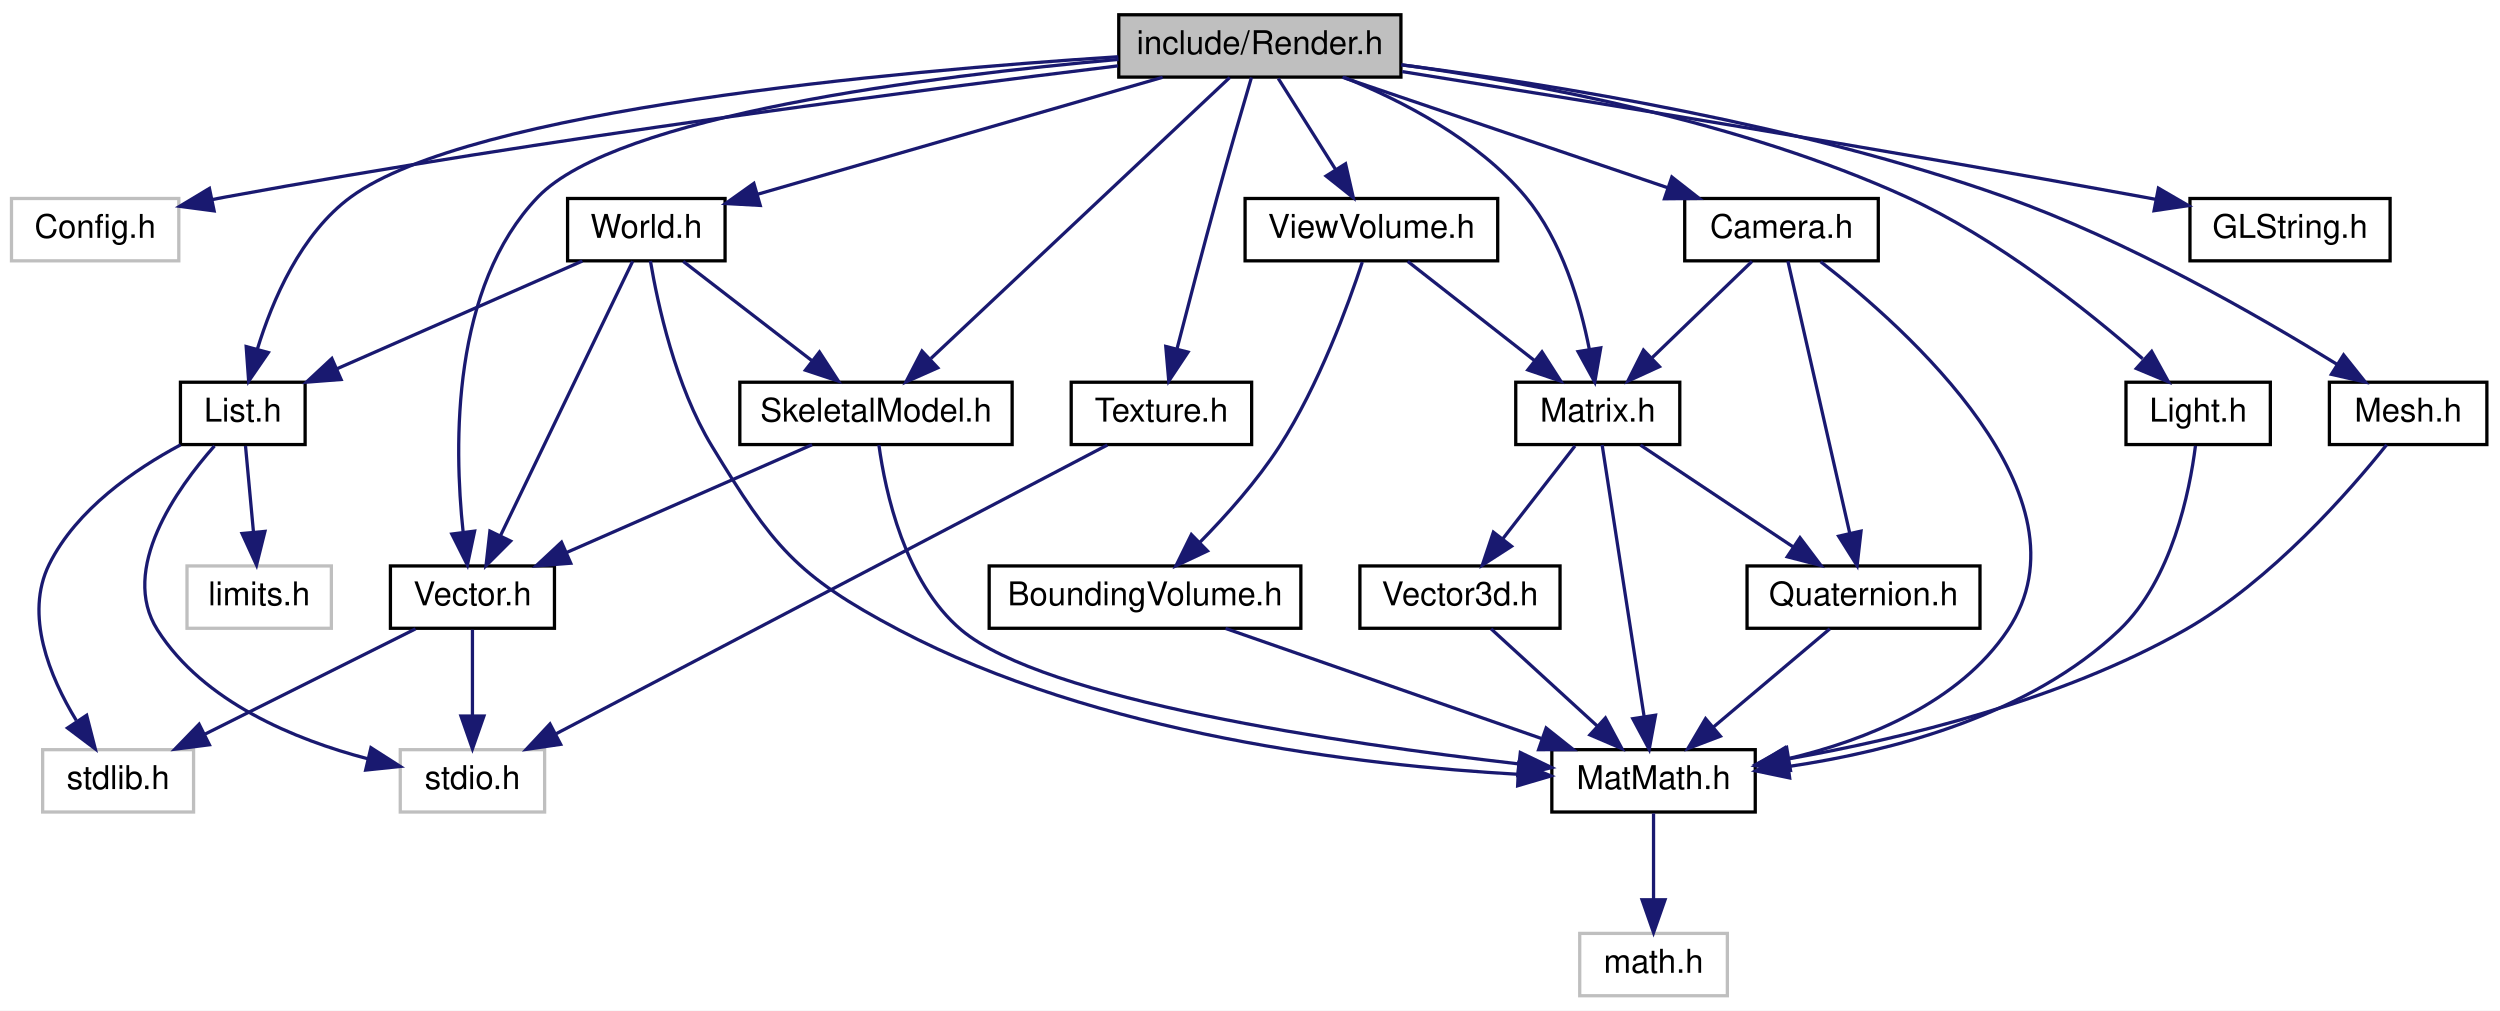
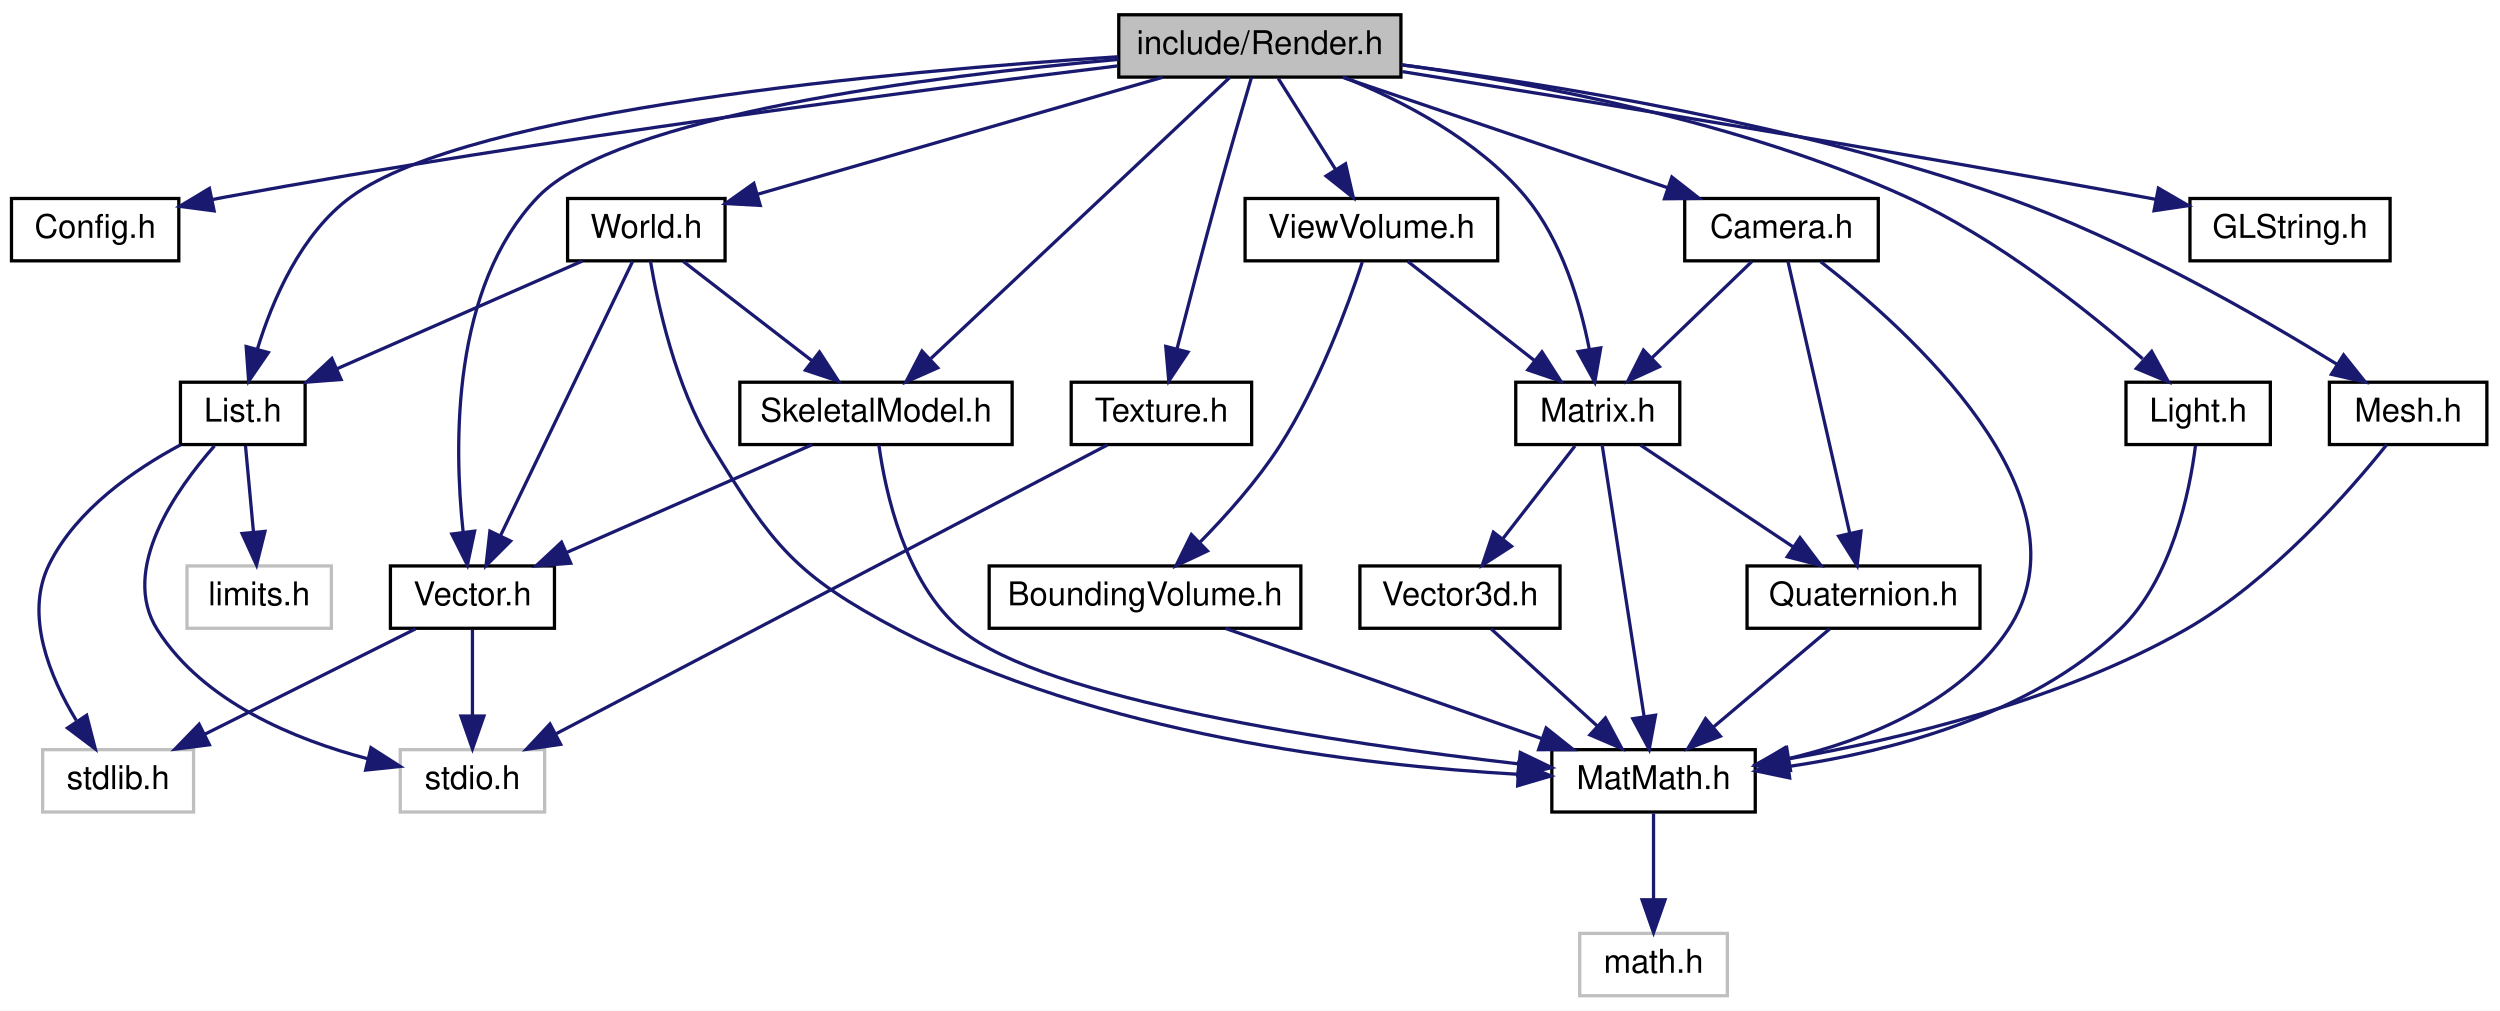
<svg xmlns="http://www.w3.org/2000/svg" xmlns:xlink="http://www.w3.org/1999/xlink" width="762pt" height="308pt" viewBox="0.00 0.00 762.00 308.00">
  <g id="graph0" class="graph" transform="scale(1 1) rotate(0) translate(4 304)">
    <polygon fill="white" stroke="none" points="-4,4 -4,-304 758,-304 758,4 -4,4" />
    <g id="node1" class="node">
      <polygon fill="#bfbfbf" stroke="black" points="337,-280.5 337,-299.5 423,-299.5 423,-280.5 337,-280.5" />
      <text text-anchor="middle" x="380" y="-287.5" font-family="Helvetica,sans-Serif" font-size="10.00">include/Render.h</text>
    </g>
    <g id="node2" class="node">
-       <polygon fill="white" stroke="#bfbfbf" points="-0.5,-224.5 -0.5,-243.5 50.5,-243.5 50.5,-224.5 -0.5,-224.5" />
-       <text text-anchor="middle" x="25" y="-231.5" font-family="Helvetica,sans-Serif" font-size="10.00">Config.h</text>
+       <g id="a_node2">
+         <a xlink:href="_config_8h.html" target="_top" xlink:title="Config.h">
+           <polygon fill="white" stroke="black" points="-0.5,-224.5 -0.5,-243.5 50.5,-243.5 50.5,-224.5 -0.5,-224.5" />
+           <text text-anchor="middle" x="25" y="-231.5" font-family="Helvetica,sans-Serif" font-size="10.00">Config.h</text>
+         </a>
+       </g>
    </g>
    <g id="edge1" class="edge">
      <path fill="none" stroke="midnightblue" d="M336.77,-283.928C275.904,-276.536 161.579,-261.735 65,-244 63.556,-243.735 62.085,-243.454 60.601,-243.162" />
      <polygon fill="midnightblue" stroke="midnightblue" points="61.263,-239.724 50.759,-241.112 59.835,-246.577 61.263,-239.724" />
    </g>
    <g id="node3" class="node">
      <g id="a_node3">
        <a xlink:href="_list_8h.html" target="_top" xlink:title="Template list. ">
          <polygon fill="white" stroke="black" points="51,-168.5 51,-187.5 89,-187.5 89,-168.5 51,-168.5" />
          <text text-anchor="middle" x="70" y="-175.5" font-family="Helvetica,sans-Serif" font-size="10.00">List.h</text>
        </a>
      </g>
    </g>
    <g id="edge2" class="edge">
      <path fill="none" stroke="midnightblue" d="M336.849,-286.707C268.537,-282.312 139.486,-270.66 103,-244 87.706,-232.825 79.015,-212.498 74.434,-197.541" />
      <polygon fill="midnightblue" stroke="midnightblue" points="77.789,-196.539 71.79,-187.807 71.034,-198.375 77.789,-196.539" />
    </g>
    <g id="node7" class="node">
      <g id="a_node7">
        <a xlink:href="_vector_8h.html" target="_top" xlink:title="Template Vector. ">
          <polygon fill="white" stroke="black" points="115,-112.5 115,-131.5 165,-131.5 165,-112.5 115,-112.5" />
          <text text-anchor="middle" x="140" y="-119.5" font-family="Helvetica,sans-Serif" font-size="10.00">Vector.h</text>
        </a>
      </g>
    </g>
    <g id="edge6" class="edge">
      <path fill="none" stroke="midnightblue" d="M336.915,-285.89C279.938,-280.852 183.929,-268.855 160,-244 133.629,-216.609 134.317,-168.555 137.145,-141.993" />
      <polygon fill="midnightblue" stroke="midnightblue" points="140.658,-142.114 138.461,-131.749 133.715,-141.222 140.658,-142.114" />
    </g>
    <g id="node8" class="node">
      <g id="a_node8">
        <a xlink:href="_matrix_8h.html" target="_top" xlink:title="3D Matrix ">
          <polygon fill="white" stroke="black" points="458,-168.5 458,-187.5 508,-187.5 508,-168.5 458,-168.5" />
          <text text-anchor="middle" x="483" y="-175.5" font-family="Helvetica,sans-Serif" font-size="10.00">Matrix.h</text>
        </a>
      </g>
    </g>
    <g id="edge9" class="edge">
      <path fill="none" stroke="midnightblue" d="M405.557,-280.462C423.377,-273.303 446.474,-261.421 461,-244 472.077,-230.715 477.666,-211.592 480.429,-197.526" />
      <polygon fill="midnightblue" stroke="midnightblue" points="483.902,-197.976 482.09,-187.537 476.997,-196.828 483.902,-197.976" />
    </g>
    <g id="node13" class="node">
      <g id="a_node13">
        <a xlink:href="_view_volume_8h.html" target="_top" xlink:title="Viewing Volume for culling use. ">
          <polygon fill="white" stroke="black" points="375.5,-224.5 375.5,-243.5 452.5,-243.5 452.5,-224.5 375.5,-224.5" />
          <text text-anchor="middle" x="414" y="-231.5" font-family="Helvetica,sans-Serif" font-size="10.00">ViewVolume.h</text>
        </a>
      </g>
    </g>
    <g id="edge16" class="edge">
      <path fill="none" stroke="midnightblue" d="M385.614,-280.083C390.367,-272.534 397.318,-261.495 403.152,-252.23" />
      <polygon fill="midnightblue" stroke="midnightblue" points="406.124,-254.078 408.49,-243.751 400.2,-250.349 406.124,-254.078" />
    </g>
    <g id="node15" class="node">
      <g id="a_node15">
        <a xlink:href="_light_8h.html" target="_top" xlink:title="The GL light class. ">
          <polygon fill="white" stroke="black" points="644,-168.5 644,-187.5 688,-187.5 688,-168.5 644,-168.5" />
          <text text-anchor="middle" x="666" y="-175.5" font-family="Helvetica,sans-Serif" font-size="10.00">Light.h</text>
        </a>
      </g>
    </g>
    <g id="edge20" class="edge">
      <path fill="none" stroke="midnightblue" d="M423.112,-284.265C464.142,-278.594 526.882,-266.845 577,-244 604.576,-231.43 632.098,-209.532 649.077,-194.661" />
      <polygon fill="midnightblue" stroke="midnightblue" points="651.831,-196.893 656.94,-187.611 647.158,-191.681 651.831,-196.893" />
    </g>
    <g id="node16" class="node">
      <g id="a_node16">
        <a xlink:href="_world_8h.html" target="_top" xlink:title="The game world (model) ">
          <polygon fill="white" stroke="black" points="169,-224.5 169,-243.5 217,-243.5 217,-224.5 169,-224.5" />
          <text text-anchor="middle" x="193" y="-231.5" font-family="Helvetica,sans-Serif" font-size="10.00">World.h</text>
        </a>
      </g>
    </g>
    <g id="edge22" class="edge">
      <path fill="none" stroke="midnightblue" d="M350.369,-280.444C316.813,-270.753 262.232,-254.992 226.977,-244.811" />
      <polygon fill="midnightblue" stroke="midnightblue" points="227.719,-241.383 217.14,-241.971 225.777,-248.108 227.719,-241.383" />
    </g>
    <g id="node17" class="node">
      <g id="a_node17">
        <a xlink:href="_skeletal_model_8h.html" target="_top" xlink:title="This is the factored out skeletal model class. ">
          <polygon fill="white" stroke="black" points="221.5,-168.5 221.5,-187.5 304.5,-187.5 304.5,-168.5 221.5,-168.5" />
          <text text-anchor="middle" x="263" y="-175.5" font-family="Helvetica,sans-Serif" font-size="10.00">SkeletalModel.h</text>
        </a>
      </g>
    </g>
    <g id="edge29" class="edge">
      <path fill="none" stroke="midnightblue" d="M370.819,-280.368C351.169,-261.894 304.793,-218.293 279.745,-194.744" />
      <polygon fill="midnightblue" stroke="midnightblue" points="281.821,-191.891 272.138,-187.591 277.026,-196.991 281.821,-191.891" />
    </g>
    <g id="node18" class="node">
      <g id="a_node18">
        <a xlink:href="_mesh_8h.html" target="_top" xlink:title="OpenGL Mesh. ">
          <polygon fill="white" stroke="black" points="706,-168.5 706,-187.5 754,-187.5 754,-168.5 706,-168.5" />
          <text text-anchor="middle" x="730" y="-175.5" font-family="Helvetica,sans-Serif" font-size="10.00">Mesh.h</text>
        </a>
      </g>
    </g>
    <g id="edge30" class="edge">
      <path fill="none" stroke="midnightblue" d="M423.245,-284.223C469.668,-278.228 545.092,-265.964 607,-244 644.377,-230.74 684.41,-207.748 708.314,-192.964" />
      <polygon fill="midnightblue" stroke="midnightblue" points="710.327,-195.833 716.937,-187.553 706.606,-189.904 710.327,-195.833" />
    </g>
    <g id="node19" class="node">
      <g id="a_node19">
        <a xlink:href="_texture_8h.html" target="_top" xlink:title="Texture registry. ">
          <polygon fill="white" stroke="black" points="322.5,-168.5 322.5,-187.5 377.5,-187.5 377.5,-168.5 322.5,-168.5" />
          <text text-anchor="middle" x="350" y="-175.5" font-family="Helvetica,sans-Serif" font-size="10.00">Texture.h</text>
        </a>
      </g>
    </g>
    <g id="edge32" class="edge">
      <path fill="none" stroke="midnightblue" d="M377.443,-280.392C374.773,-271.348 370.495,-256.702 367,-244 362.74,-228.517 358.145,-210.888 354.808,-197.9" />
      <polygon fill="midnightblue" stroke="midnightblue" points="358.107,-196.672 352.239,-187.85 351.325,-198.406 358.107,-196.672" />
    </g>
    <g id="node20" class="node">
      <g id="a_node20">
        <a xlink:href="_camera_8h.html" target="_top" xlink:title="OpenGL camera class. ">
          <polygon fill="white" stroke="black" points="509.5,-224.5 509.5,-243.5 568.5,-243.5 568.5,-224.5 509.5,-224.5" />
          <text text-anchor="middle" x="539" y="-231.5" font-family="Helvetica,sans-Serif" font-size="10.00">Camera.h</text>
        </a>
      </g>
    </g>
    <g id="edge34" class="edge">
      <path fill="none" stroke="midnightblue" d="M405.194,-280.444C431.943,-271.359 474.403,-256.939 504.305,-246.783" />
      <polygon fill="midnightblue" stroke="midnightblue" points="505.581,-250.046 513.924,-243.516 503.329,-243.418 505.581,-250.046" />
    </g>
    <g id="node21" class="node">
      <g id="a_node21">
        <a xlink:href="_g_l_string_8h.html" target="_top" xlink:title="Open GL rendering font/string class. ">
          <polygon fill="white" stroke="black" points="663.5,-224.5 663.5,-243.5 724.5,-243.5 724.5,-224.5 663.5,-224.5" />
          <text text-anchor="middle" x="694" y="-231.5" font-family="Helvetica,sans-Serif" font-size="10.00">GLString.h</text>
        </a>
      </g>
    </g>
    <g id="edge38" class="edge">
      <path fill="none" stroke="midnightblue" d="M423.402,-282.173C476.638,-273.699 569.595,-258.578 649,-244 650.278,-243.765 651.576,-243.524 652.887,-243.278" />
      <polygon fill="midnightblue" stroke="midnightblue" points="653.88,-246.651 663.04,-241.326 652.559,-239.777 653.88,-246.651" />
    </g>
    <g id="node4" class="node">
      <polygon fill="white" stroke="#bfbfbf" points="9,-56.5 9,-75.5 55,-75.5 55,-56.5 9,-56.5" />
      <text text-anchor="middle" x="32" y="-63.5" font-family="Helvetica,sans-Serif" font-size="10.00">stdlib.h</text>
    </g>
    <g id="edge3" class="edge">
      <path fill="none" stroke="midnightblue" d="M51.016,-168.398C37.114,-160.954 19.286,-148.741 11,-132 3.38,-116.605 11.106,-97.823 19.251,-84.415" />
      <polygon fill="midnightblue" stroke="midnightblue" points="22.408,-85.989 25.043,-75.727 16.584,-82.106 22.408,-85.989" />
    </g>
    <g id="node5" class="node">
      <polygon fill="white" stroke="#bfbfbf" points="53,-112.5 53,-131.5 97,-131.5 97,-112.5 53,-112.5" />
      <text text-anchor="middle" x="75" y="-119.5" font-family="Helvetica,sans-Serif" font-size="10.00">limits.h</text>
    </g>
    <g id="edge4" class="edge">
      <path fill="none" stroke="midnightblue" d="M70.826,-168.083C71.481,-161.006 72.42,-150.861 73.242,-141.986" />
      <polygon fill="midnightblue" stroke="midnightblue" points="76.753,-142.031 74.19,-131.751 69.783,-141.386 76.753,-142.031" />
    </g>
    <g id="node6" class="node">
      <polygon fill="white" stroke="#bfbfbf" points="118,-56.5 118,-75.5 162,-75.5 162,-56.5 118,-56.5" />
      <text text-anchor="middle" x="140" y="-63.5" font-family="Helvetica,sans-Serif" font-size="10.00">stdio.h</text>
    </g>
    <g id="edge5" class="edge">
      <path fill="none" stroke="midnightblue" d="M61.383,-168.097C49.886,-155.097 32.264,-130.463 44,-112 57.98,-90.007 85.859,-78.577 107.988,-72.752" />
      <polygon fill="midnightblue" stroke="midnightblue" points="109.064,-76.094 117.99,-70.387 107.453,-69.282 109.064,-76.094" />
    </g>
    <g id="edge7" class="edge">
      <path fill="none" stroke="midnightblue" d="M122.648,-112.324C105.328,-103.664 78.485,-90.242 58.498,-80.249" />
      <polygon fill="midnightblue" stroke="midnightblue" points="59.819,-76.996 49.309,-75.654 56.688,-83.257 59.819,-76.996" />
    </g>
    <g id="edge8" class="edge">
      <path fill="none" stroke="midnightblue" d="M140,-112.083C140,-105.006 140,-94.861 140,-85.987" />
      <polygon fill="midnightblue" stroke="midnightblue" points="143.5,-85.751 140,-75.751 136.5,-85.751 143.5,-85.751" />
    </g>
    <g id="node9" class="node">
      <g id="a_node9">
        <a xlink:href="_mat_math_8h.html" target="_top" xlink:title="Vector and Matrix math. ">
          <polygon fill="white" stroke="black" points="469,-56.5 469,-75.5 531,-75.5 531,-56.5 469,-56.5" />
          <text text-anchor="middle" x="500" y="-63.5" font-family="Helvetica,sans-Serif" font-size="10.00">MatMath.h</text>
        </a>
      </g>
    </g>
    <g id="edge10" class="edge">
      <path fill="none" stroke="midnightblue" d="M484.334,-168.368C487.077,-150.617 493.406,-109.666 497.126,-85.597" />
      <polygon fill="midnightblue" stroke="midnightblue" points="500.604,-86.009 498.672,-75.591 493.686,-84.939 500.604,-86.009" />
    </g>
    <g id="node11" class="node">
      <g id="a_node11">
        <a xlink:href="_quaternion_8h.html" target="_top" xlink:title="Quaternion. ">
          <polygon fill="white" stroke="black" points="528.5,-112.5 528.5,-131.5 599.5,-131.5 599.5,-112.5 528.5,-112.5" />
          <text text-anchor="middle" x="564" y="-119.5" font-family="Helvetica,sans-Serif" font-size="10.00">Quaternion.h</text>
        </a>
      </g>
    </g>
    <g id="edge12" class="edge">
      <path fill="none" stroke="midnightblue" d="M496.014,-168.324C508.532,-159.979 527.682,-147.212 542.471,-137.352" />
      <polygon fill="midnightblue" stroke="midnightblue" points="544.639,-140.114 551.018,-131.655 540.756,-134.289 544.639,-140.114" />
    </g>
    <g id="node12" class="node">
      <g id="a_node12">
        <a xlink:href="_vector3d_8h.html" target="_top" xlink:title="3D Math vector ">
          <polygon fill="white" stroke="black" points="410.5,-112.5 410.5,-131.5 471.5,-131.5 471.5,-112.5 410.5,-112.5" />
          <text text-anchor="middle" x="441" y="-119.5" font-family="Helvetica,sans-Serif" font-size="10.00">Vector3d.h</text>
        </a>
      </g>
    </g>
    <g id="edge14" class="edge">
      <path fill="none" stroke="midnightblue" d="M476.065,-168.083C470.071,-160.377 461.248,-149.033 453.952,-139.653" />
      <polygon fill="midnightblue" stroke="midnightblue" points="456.709,-137.496 447.806,-131.751 451.183,-141.793 456.709,-137.496" />
    </g>
    <g id="node10" class="node">
      <polygon fill="white" stroke="#bfbfbf" points="477.5,-0.5 477.5,-19.5 522.5,-19.5 522.5,-0.5 477.5,-0.5" />
      <text text-anchor="middle" x="500" y="-7.5" font-family="Helvetica,sans-Serif" font-size="10.00">math.h</text>
    </g>
    <g id="edge11" class="edge">
      <path fill="none" stroke="midnightblue" d="M500,-56.083C500,-49.006 500,-38.861 500,-29.986" />
      <polygon fill="midnightblue" stroke="midnightblue" points="503.5,-29.751 500,-19.751 496.5,-29.751 503.5,-29.751" />
    </g>
    <g id="edge13" class="edge">
      <path fill="none" stroke="midnightblue" d="M553.717,-112.324C544.164,-104.263 529.72,-92.076 518.216,-82.37" />
      <polygon fill="midnightblue" stroke="midnightblue" points="520.37,-79.608 510.47,-75.834 515.856,-84.958 520.37,-79.608" />
    </g>
    <g id="edge15" class="edge">
      <path fill="none" stroke="midnightblue" d="M450.479,-112.324C459.201,-104.341 472.343,-92.313 482.898,-82.653" />
      <polygon fill="midnightblue" stroke="midnightblue" points="485.334,-85.167 490.348,-75.834 480.608,-80.004 485.334,-85.167" />
    </g>
    <g id="edge17" class="edge">
      <path fill="none" stroke="midnightblue" d="M425.086,-224.324C435.486,-216.185 451.261,-203.839 463.722,-194.087" />
      <polygon fill="midnightblue" stroke="midnightblue" points="465.994,-196.753 471.712,-187.834 461.68,-191.241 465.994,-196.753" />
    </g>
    <g id="node14" class="node">
      <g id="a_node14">
        <a xlink:href="_bounding_volume_8h.html" target="_top" xlink:title="Bounding volume class for world/vis/culling/clipping/collision stuff. ">
          <polygon fill="white" stroke="black" points="297.5,-112.5 297.5,-131.5 392.5,-131.5 392.5,-112.5 297.5,-112.5" />
          <text text-anchor="middle" x="345" y="-119.5" font-family="Helvetica,sans-Serif" font-size="10.00">BoundingVolume.h</text>
        </a>
      </g>
    </g>
    <g id="edge18" class="edge">
      <path fill="none" stroke="midnightblue" d="M411.232,-224.129C406.96,-211.171 397.988,-186.586 386,-168 379.141,-157.365 369.729,-146.835 361.653,-138.637" />
      <polygon fill="midnightblue" stroke="midnightblue" points="364.035,-136.071 354.446,-131.565 359.132,-141.067 364.035,-136.071" />
    </g>
    <g id="edge19" class="edge">
      <path fill="none" stroke="midnightblue" d="M369.56,-112.444C395.523,-103.399 436.668,-89.064 465.797,-78.916" />
      <polygon fill="midnightblue" stroke="midnightblue" points="467.263,-82.112 475.555,-75.516 464.96,-75.501 467.263,-82.112" />
    </g>
    <g id="edge21" class="edge">
      <path fill="none" stroke="midnightblue" d="M665.173,-168.093C663.406,-154.174 658.013,-127.281 642,-112 614.769,-86.015 572.602,-75.031 541.284,-70.391" />
      <polygon fill="midnightblue" stroke="midnightblue" points="541.489,-66.887 531.117,-69.047 540.572,-73.827 541.489,-66.887" />
    </g>
    <g id="edge26" class="edge">
      <path fill="none" stroke="midnightblue" d="M173.51,-224.444C153.358,-215.596 121.677,-201.687 98.669,-191.586" />
      <polygon fill="midnightblue" stroke="midnightblue" points="99.962,-188.332 89.398,-187.516 97.148,-194.741 99.962,-188.332" />
    </g>
    <g id="edge27" class="edge">
      <path fill="none" stroke="midnightblue" d="M188.841,-224.368C180.172,-206.376 160.02,-164.55 148.493,-140.627" />
      <polygon fill="midnightblue" stroke="midnightblue" points="151.633,-139.081 144.14,-131.591 145.327,-142.119 151.633,-139.081" />
    </g>
    <g id="edge28" class="edge">
      <path fill="none" stroke="midnightblue" d="M194.248,-224.449C196.436,-211.467 201.835,-186.36 213,-168 231.453,-137.656 238.58,-128.553 270,-112 330.534,-80.109 410.784,-70.698 458.728,-67.994" />
      <polygon fill="midnightblue" stroke="midnightblue" points="458.923,-71.489 468.739,-67.501 458.579,-64.498 458.923,-71.489" />
    </g>
    <g id="edge23" class="edge">
      <path fill="none" stroke="midnightblue" d="M204.247,-224.324C214.797,-216.185 230.801,-203.839 243.442,-194.087" />
      <polygon fill="midnightblue" stroke="midnightblue" points="245.769,-196.713 251.549,-187.834 241.493,-191.171 245.769,-196.713" />
    </g>
    <g id="edge24" class="edge">
      <path fill="none" stroke="midnightblue" d="M243.51,-168.444C223.358,-159.596 191.677,-145.687 168.669,-135.586" />
      <polygon fill="midnightblue" stroke="midnightblue" points="169.962,-132.332 159.399,-131.516 167.148,-138.741 169.962,-132.332" />
    </g>
    <g id="edge25" class="edge">
      <path fill="none" stroke="midnightblue" d="M263.891,-168.345C265.821,-154.279 271.713,-126.567 289,-112 314.241,-90.731 404.741,-77.418 458.676,-71.188" />
      <polygon fill="midnightblue" stroke="midnightblue" points="459.398,-74.629 468.946,-70.036 458.618,-67.673 459.398,-74.629" />
    </g>
    <g id="edge31" class="edge">
      <path fill="none" stroke="midnightblue" d="M723.451,-168.445C712.339,-154.523 688.408,-127.012 662,-112 624.169,-90.495 575.462,-78.776 541.375,-72.738" />
      <polygon fill="midnightblue" stroke="midnightblue" points="541.736,-69.25 531.294,-71.043 540.575,-76.153 541.736,-69.25" />
    </g>
    <g id="edge33" class="edge">
      <path fill="none" stroke="midnightblue" d="M333.522,-168.368C297.026,-149.251 209.164,-103.229 165.507,-80.361" />
      <polygon fill="midnightblue" stroke="midnightblue" points="166.884,-77.131 156.402,-75.591 163.636,-83.332 166.884,-77.131" />
    </g>
    <g id="edge36" class="edge">
      <path fill="none" stroke="midnightblue" d="M530.003,-224.324C521.806,-216.42 509.494,-204.548 499.528,-194.938" />
      <polygon fill="midnightblue" stroke="midnightblue" points="501.789,-192.256 492.161,-187.834 496.93,-197.295 501.789,-192.256" />
    </g>
    <g id="edge35" class="edge">
      <path fill="none" stroke="midnightblue" d="M550.92,-224.245C577.049,-203.971 634.962,-152.443 608,-112 593.113,-89.669 564.824,-78.402 540.933,-72.727" />
      <polygon fill="midnightblue" stroke="midnightblue" points="541.524,-69.275 531.015,-70.621 540.07,-76.122 541.524,-69.275" />
    </g>
    <g id="edge37" class="edge">
      <path fill="none" stroke="midnightblue" d="M540.962,-224.368C544.996,-206.617 554.303,-165.666 559.773,-141.597" />
      <polygon fill="midnightblue" stroke="midnightblue" points="563.244,-142.118 562.047,-131.591 556.418,-140.567 563.244,-142.118" />
    </g>
  </g>
</svg>
